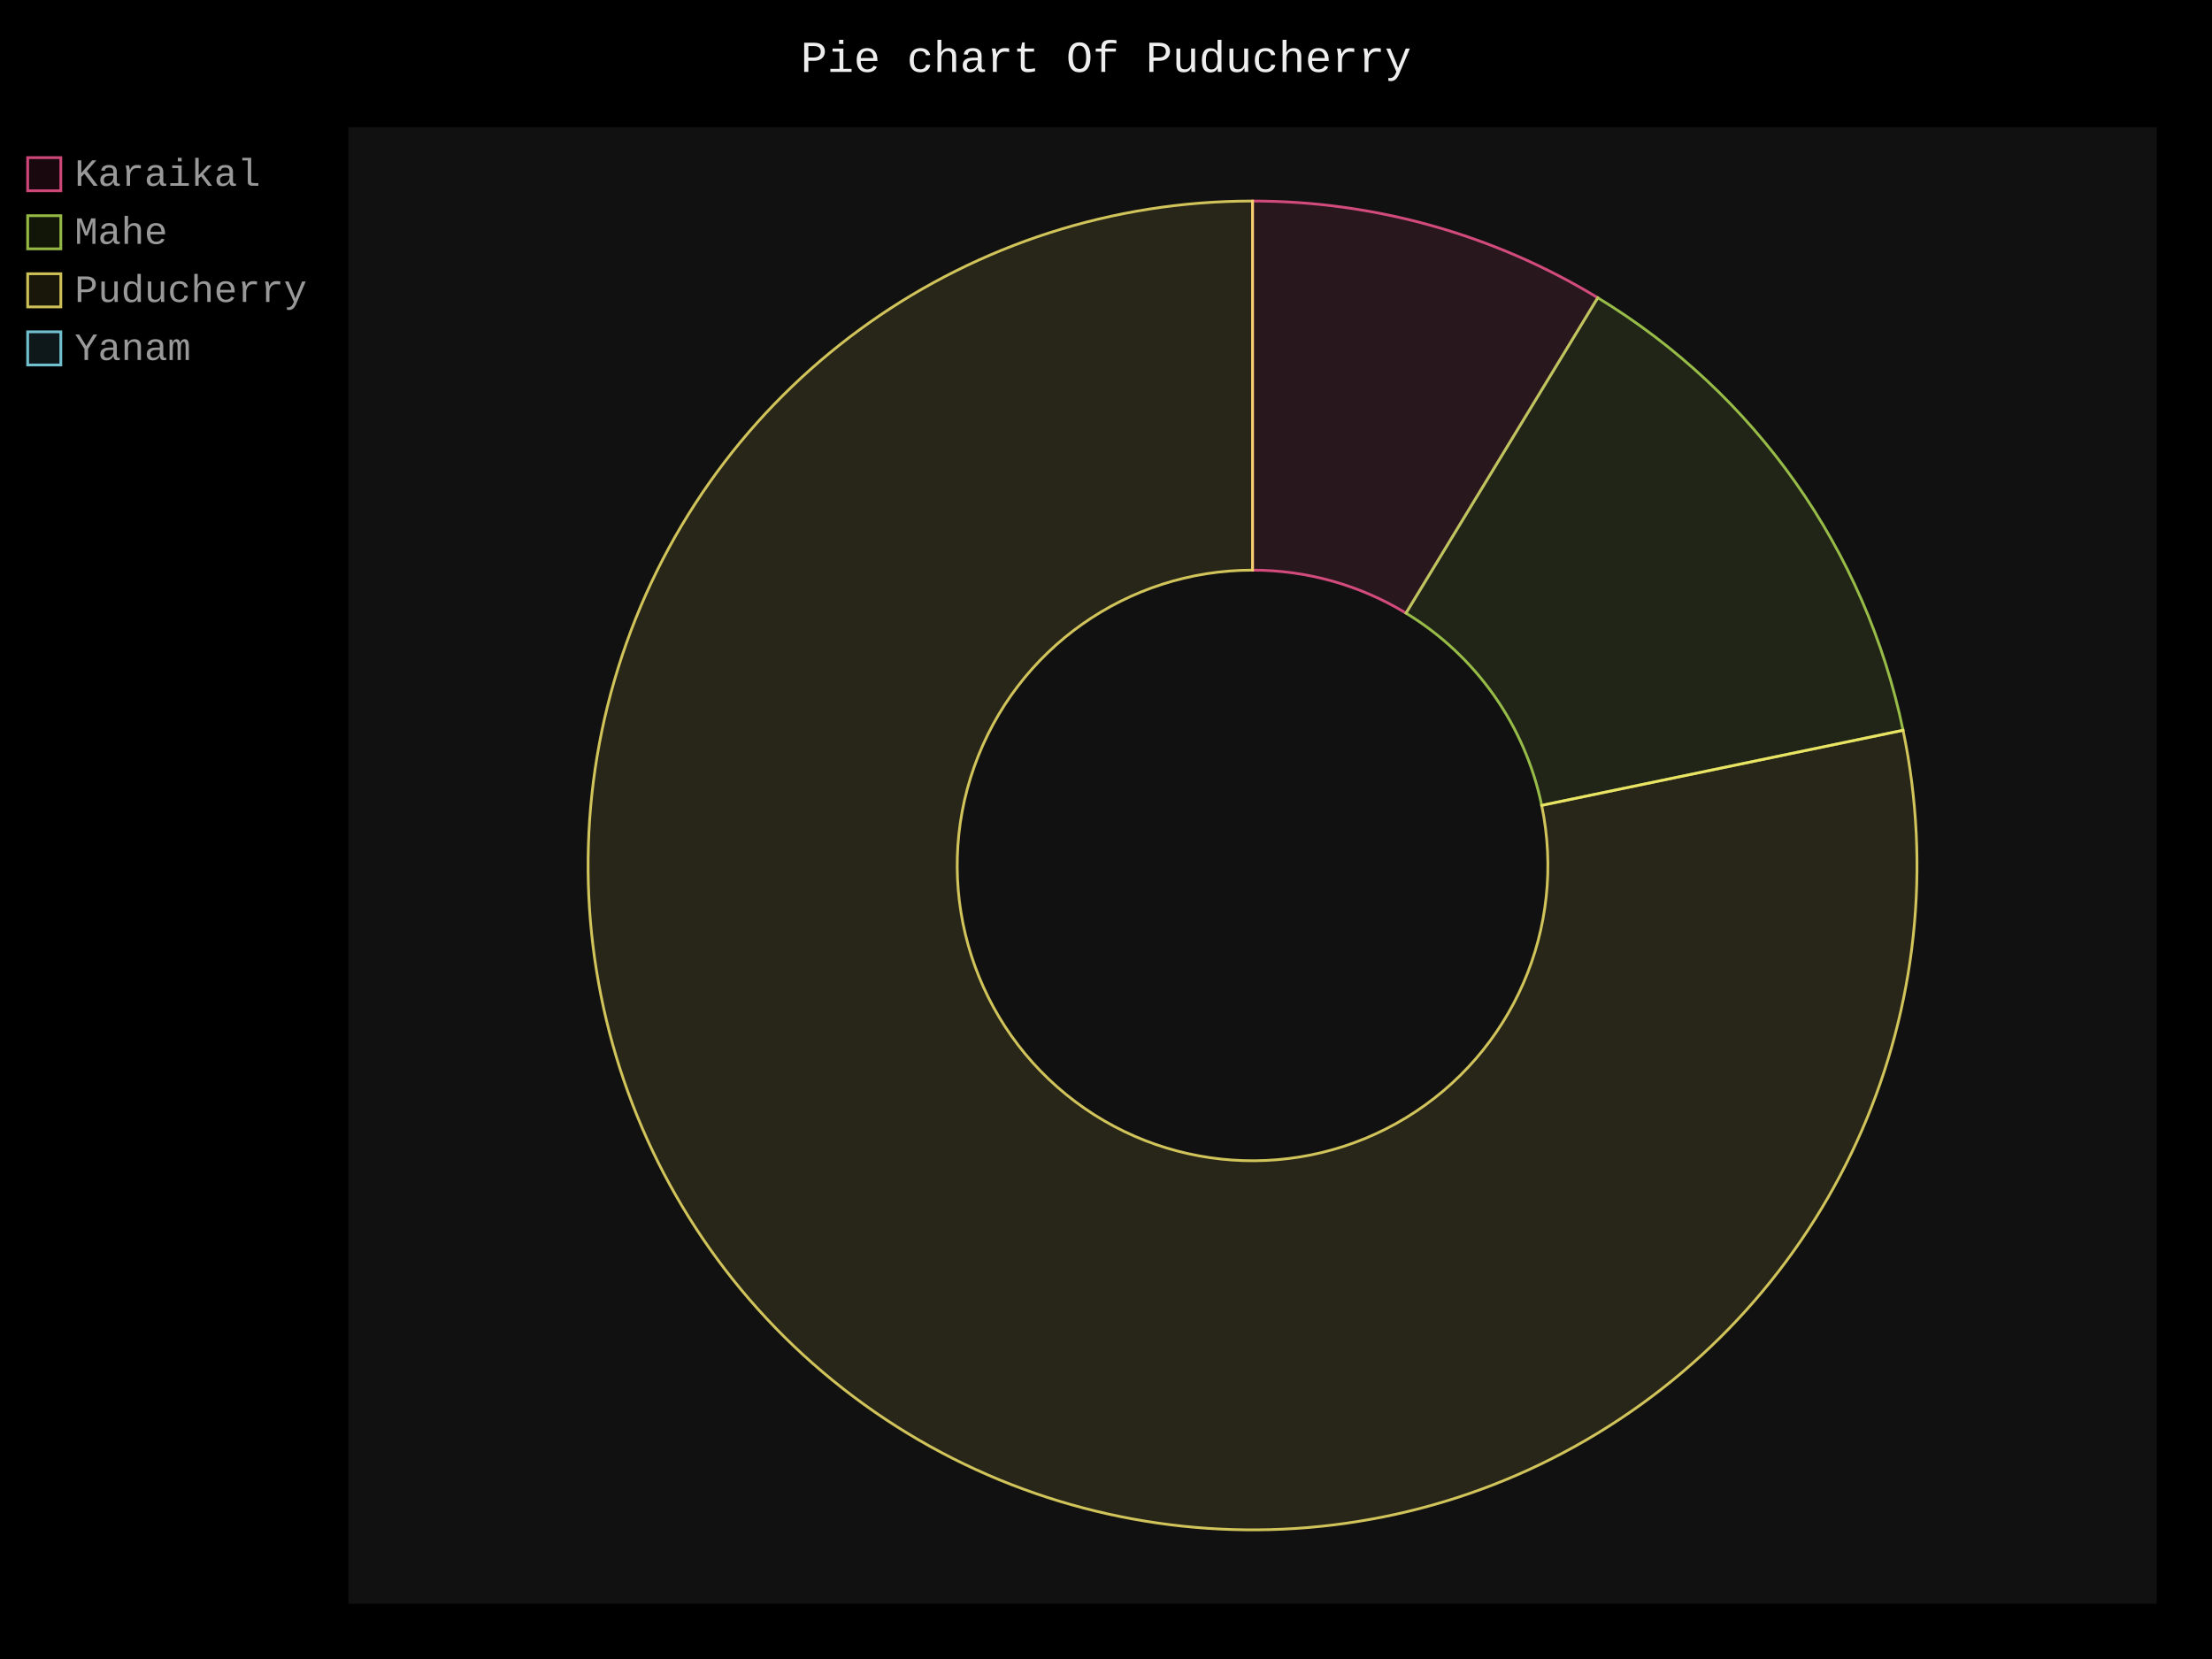
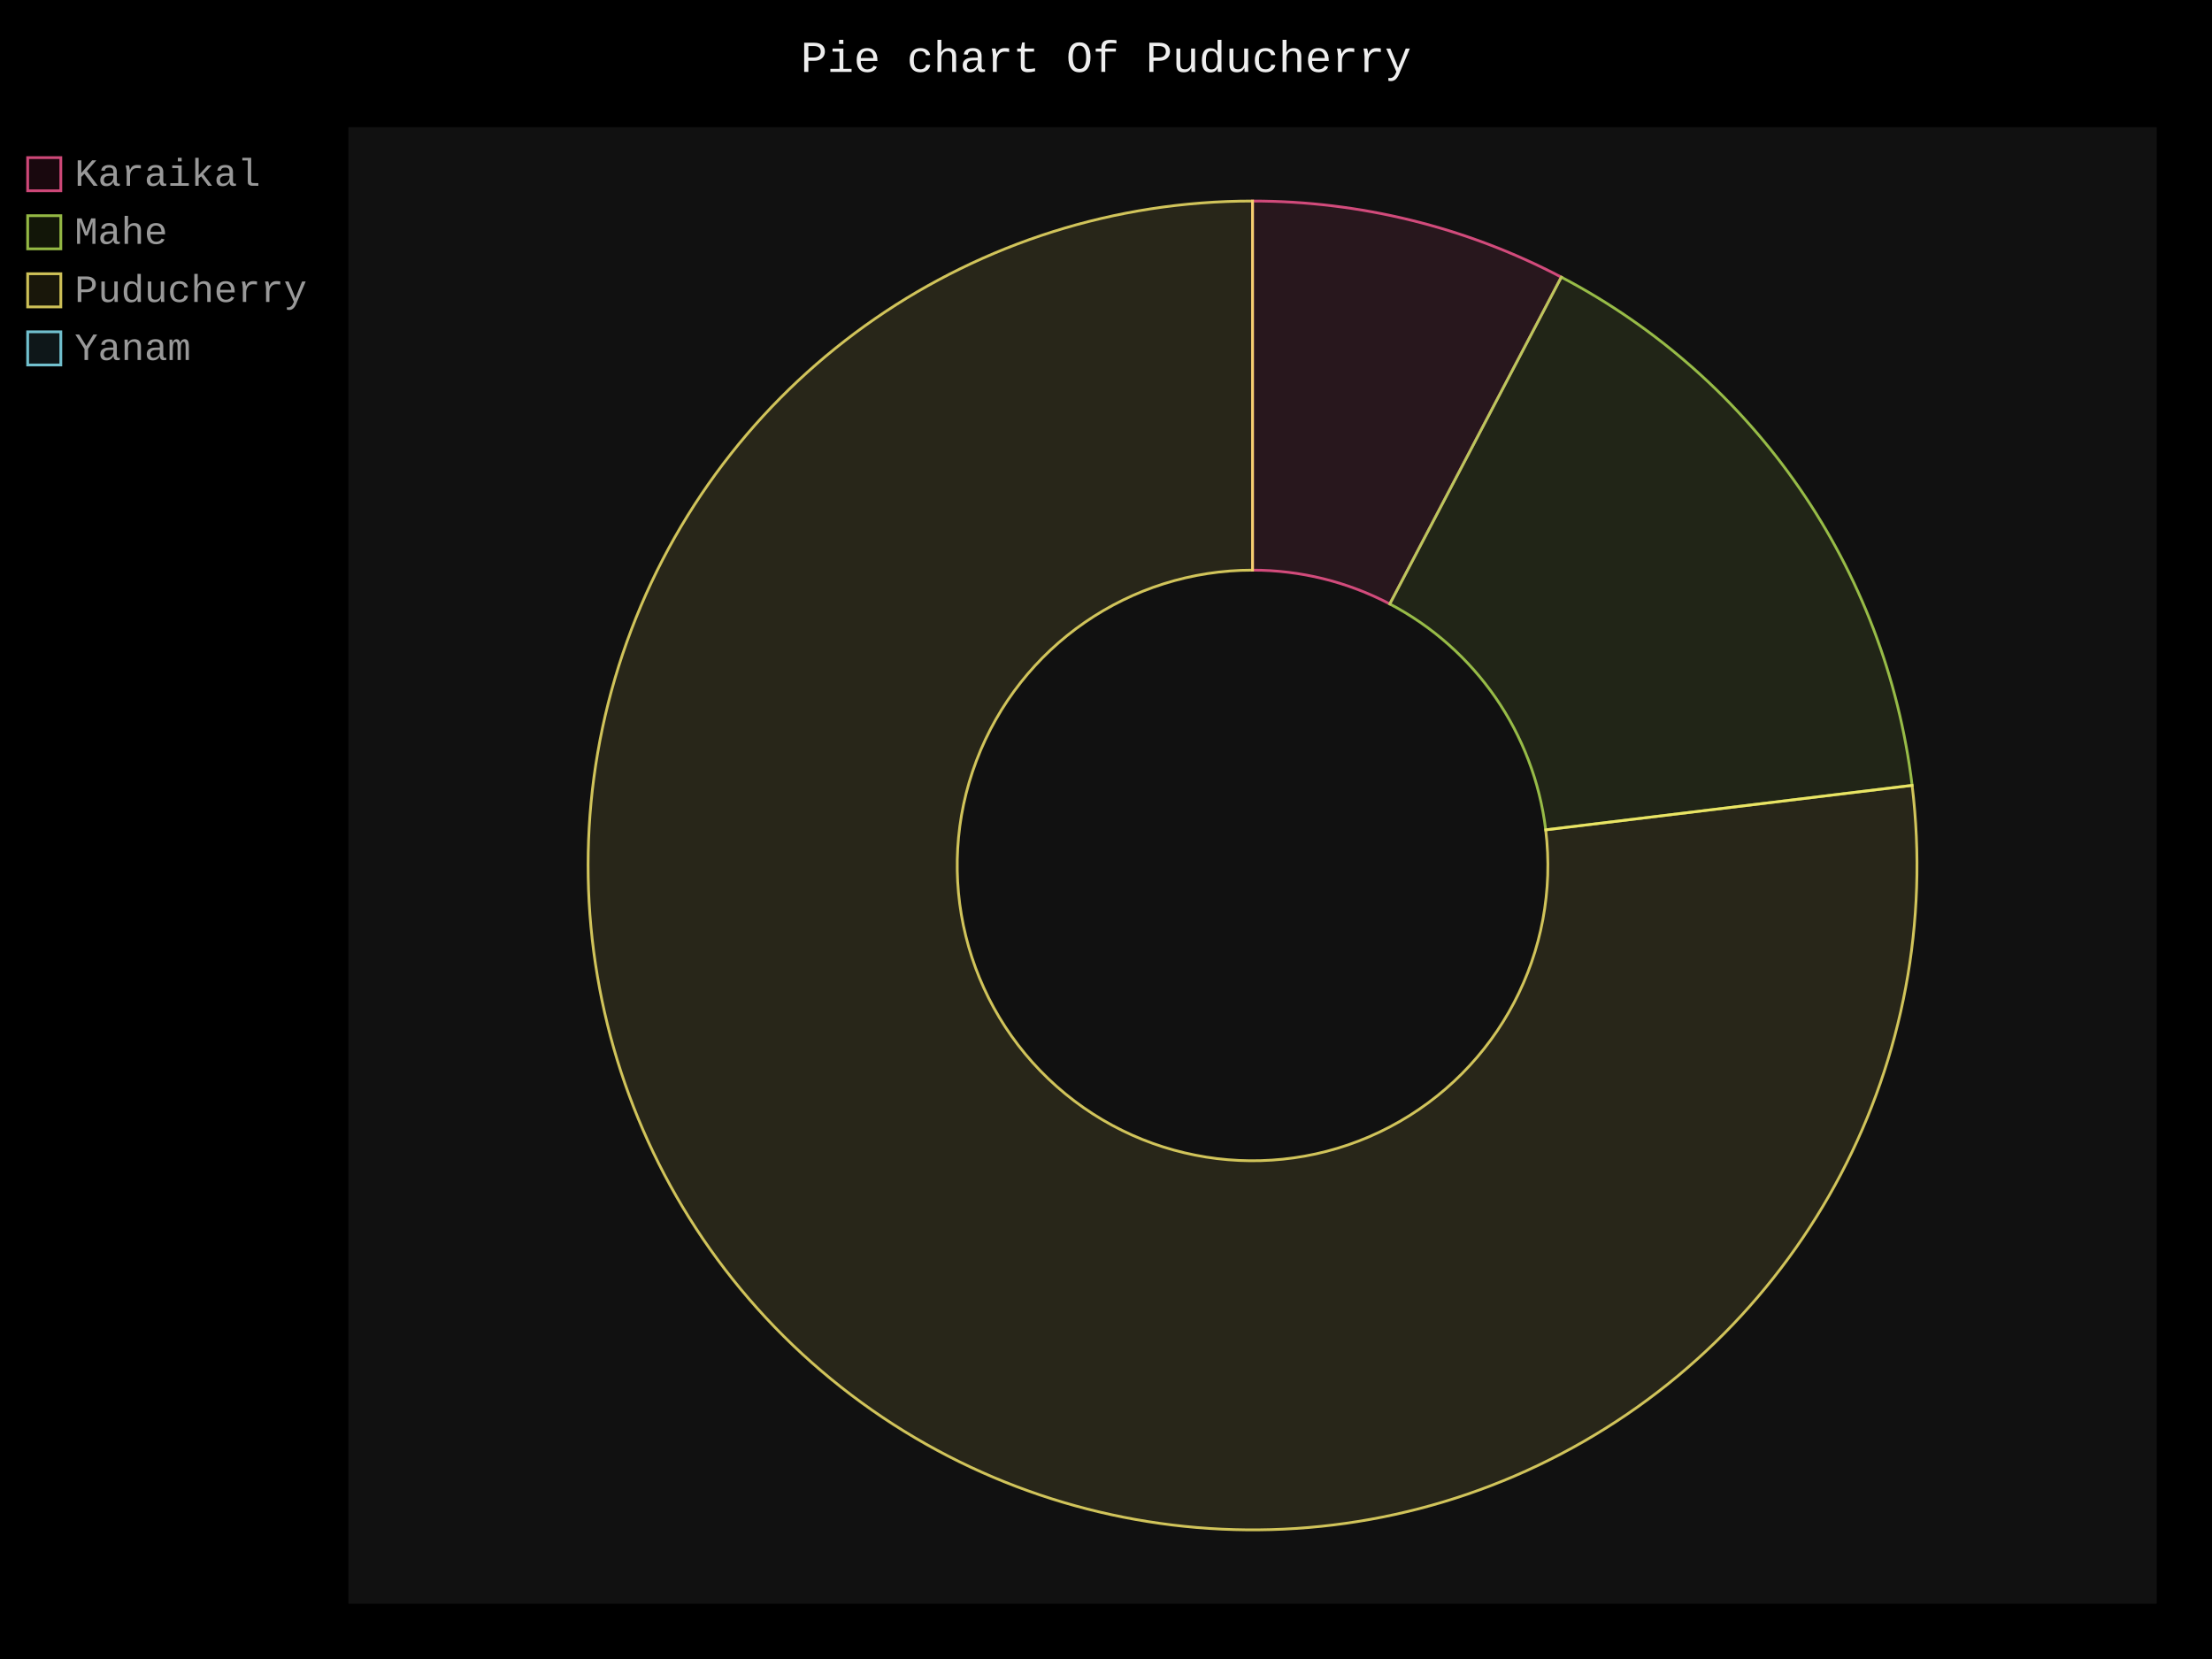
- <svg xmlns="http://www.w3.org/2000/svg" id="chart-ac9bff69-5a09-42fb-ac5b-9f8a5e31200f" class="pygal-chart" viewBox="0 0 800 600">
+ <svg xmlns="http://www.w3.org/2000/svg" id="chart-645aea20-7247-48a4-b67c-936a09c891e3" class="pygal-chart" viewBox="0 0 800 600">
  <defs>
-     <style type="text/css">#chart-ac9bff69-5a09-42fb-ac5b-9f8a5e31200f{-webkit-user-select:none;-webkit-font-smoothing:antialiased;font-family:Consolas,"Liberation Mono",Menlo,Courier,monospace}#chart-ac9bff69-5a09-42fb-ac5b-9f8a5e31200f .title{font-family:Consolas,"Liberation Mono",Menlo,Courier,monospace;font-size:16px}#chart-ac9bff69-5a09-42fb-ac5b-9f8a5e31200f .legends .legend text{font-family:Consolas,"Liberation Mono",Menlo,Courier,monospace;font-size:14px}#chart-ac9bff69-5a09-42fb-ac5b-9f8a5e31200f .axis text{font-family:Consolas,"Liberation Mono",Menlo,Courier,monospace;font-size:10px}#chart-ac9bff69-5a09-42fb-ac5b-9f8a5e31200f .axis text.major{font-family:Consolas,"Liberation Mono",Menlo,Courier,monospace;font-size:10px}#chart-ac9bff69-5a09-42fb-ac5b-9f8a5e31200f .text-overlay text.value{font-family:Consolas,"Liberation Mono",Menlo,Courier,monospace;font-size:16px}#chart-ac9bff69-5a09-42fb-ac5b-9f8a5e31200f .text-overlay text.label{font-family:Consolas,"Liberation Mono",Menlo,Courier,monospace;font-size:10px}#chart-ac9bff69-5a09-42fb-ac5b-9f8a5e31200f .tooltip{font-family:Consolas,"Liberation Mono",Menlo,Courier,monospace;font-size:14px}#chart-ac9bff69-5a09-42fb-ac5b-9f8a5e31200f text.no_data{font-family:Consolas,"Liberation Mono",Menlo,Courier,monospace;font-size:64px}
- #chart-ac9bff69-5a09-42fb-ac5b-9f8a5e31200f{background-color:black}#chart-ac9bff69-5a09-42fb-ac5b-9f8a5e31200f path,#chart-ac9bff69-5a09-42fb-ac5b-9f8a5e31200f line,#chart-ac9bff69-5a09-42fb-ac5b-9f8a5e31200f rect,#chart-ac9bff69-5a09-42fb-ac5b-9f8a5e31200f circle{-webkit-transition:1s ease-out;-moz-transition:1s ease-out;transition:1s ease-out}#chart-ac9bff69-5a09-42fb-ac5b-9f8a5e31200f .graph &gt; .background{fill:black}#chart-ac9bff69-5a09-42fb-ac5b-9f8a5e31200f .plot &gt; .background{fill:#111}#chart-ac9bff69-5a09-42fb-ac5b-9f8a5e31200f .graph{fill:#999}#chart-ac9bff69-5a09-42fb-ac5b-9f8a5e31200f text.no_data{fill:#eee}#chart-ac9bff69-5a09-42fb-ac5b-9f8a5e31200f .title{fill:#eee}#chart-ac9bff69-5a09-42fb-ac5b-9f8a5e31200f .legends .legend text{fill:#999}#chart-ac9bff69-5a09-42fb-ac5b-9f8a5e31200f .legends .legend:hover text{fill:#eee}#chart-ac9bff69-5a09-42fb-ac5b-9f8a5e31200f .axis .line{stroke:#eee}#chart-ac9bff69-5a09-42fb-ac5b-9f8a5e31200f .axis .guide.line{stroke:#555}#chart-ac9bff69-5a09-42fb-ac5b-9f8a5e31200f .axis .major.line{stroke:#999}#chart-ac9bff69-5a09-42fb-ac5b-9f8a5e31200f .axis text.major{fill:#eee}#chart-ac9bff69-5a09-42fb-ac5b-9f8a5e31200f .axis.y .guides:hover .guide.line,#chart-ac9bff69-5a09-42fb-ac5b-9f8a5e31200f .line-graph .axis.x .guides:hover .guide.line,#chart-ac9bff69-5a09-42fb-ac5b-9f8a5e31200f .stackedline-graph .axis.x .guides:hover .guide.line,#chart-ac9bff69-5a09-42fb-ac5b-9f8a5e31200f .xy-graph .axis.x .guides:hover .guide.line{stroke:#eee}#chart-ac9bff69-5a09-42fb-ac5b-9f8a5e31200f .axis .guides:hover text{fill:#eee}#chart-ac9bff69-5a09-42fb-ac5b-9f8a5e31200f .reactive{fill-opacity:.1;stroke-opacity:.8}#chart-ac9bff69-5a09-42fb-ac5b-9f8a5e31200f .ci{stroke:#999}#chart-ac9bff69-5a09-42fb-ac5b-9f8a5e31200f .reactive.active,#chart-ac9bff69-5a09-42fb-ac5b-9f8a5e31200f .active .reactive{fill-opacity:.75;stroke-opacity:.9;stroke-width:4}#chart-ac9bff69-5a09-42fb-ac5b-9f8a5e31200f .ci .reactive.active{stroke-width:1.5}#chart-ac9bff69-5a09-42fb-ac5b-9f8a5e31200f .series text{fill:#eee}#chart-ac9bff69-5a09-42fb-ac5b-9f8a5e31200f .tooltip rect{fill:#111;stroke:#eee;-webkit-transition:opacity 1s ease-out;-moz-transition:opacity 1s ease-out;transition:opacity 1s ease-out}#chart-ac9bff69-5a09-42fb-ac5b-9f8a5e31200f .tooltip .label{fill:#999}#chart-ac9bff69-5a09-42fb-ac5b-9f8a5e31200f .tooltip .label{fill:#999}#chart-ac9bff69-5a09-42fb-ac5b-9f8a5e31200f .tooltip .legend{font-size:.8em;fill:#555}#chart-ac9bff69-5a09-42fb-ac5b-9f8a5e31200f .tooltip .x_label{font-size:.6em;fill:#eee}#chart-ac9bff69-5a09-42fb-ac5b-9f8a5e31200f .tooltip .xlink{font-size:.5em;text-decoration:underline}#chart-ac9bff69-5a09-42fb-ac5b-9f8a5e31200f .tooltip .value{font-size:1.5em}#chart-ac9bff69-5a09-42fb-ac5b-9f8a5e31200f .bound{font-size:.5em}#chart-ac9bff69-5a09-42fb-ac5b-9f8a5e31200f .max-value{font-size:.75em;fill:#555}#chart-ac9bff69-5a09-42fb-ac5b-9f8a5e31200f .map-element{fill:#111;stroke:#555 !important}#chart-ac9bff69-5a09-42fb-ac5b-9f8a5e31200f .map-element .reactive{fill-opacity:inherit;stroke-opacity:inherit}#chart-ac9bff69-5a09-42fb-ac5b-9f8a5e31200f .color-0,#chart-ac9bff69-5a09-42fb-ac5b-9f8a5e31200f .color-0 a:visited{stroke:#ff5995;fill:#ff5995}#chart-ac9bff69-5a09-42fb-ac5b-9f8a5e31200f .color-1,#chart-ac9bff69-5a09-42fb-ac5b-9f8a5e31200f .color-1 a:visited{stroke:#b6e354;fill:#b6e354}#chart-ac9bff69-5a09-42fb-ac5b-9f8a5e31200f .color-2,#chart-ac9bff69-5a09-42fb-ac5b-9f8a5e31200f .color-2 a:visited{stroke:#feed6c;fill:#feed6c}#chart-ac9bff69-5a09-42fb-ac5b-9f8a5e31200f .color-3,#chart-ac9bff69-5a09-42fb-ac5b-9f8a5e31200f .color-3 a:visited{stroke:#8cedff;fill:#8cedff}#chart-ac9bff69-5a09-42fb-ac5b-9f8a5e31200f .text-overlay .color-0 text{fill:black}#chart-ac9bff69-5a09-42fb-ac5b-9f8a5e31200f .text-overlay .color-1 text{fill:black}#chart-ac9bff69-5a09-42fb-ac5b-9f8a5e31200f .text-overlay .color-2 text{fill:black}#chart-ac9bff69-5a09-42fb-ac5b-9f8a5e31200f .text-overlay .color-3 text{fill:black}
- #chart-ac9bff69-5a09-42fb-ac5b-9f8a5e31200f text.no_data{text-anchor:middle}#chart-ac9bff69-5a09-42fb-ac5b-9f8a5e31200f .guide.line{fill:none}#chart-ac9bff69-5a09-42fb-ac5b-9f8a5e31200f .centered{text-anchor:middle}#chart-ac9bff69-5a09-42fb-ac5b-9f8a5e31200f .title{text-anchor:middle}#chart-ac9bff69-5a09-42fb-ac5b-9f8a5e31200f .legends .legend text{fill-opacity:1}#chart-ac9bff69-5a09-42fb-ac5b-9f8a5e31200f .axis.x text{text-anchor:middle}#chart-ac9bff69-5a09-42fb-ac5b-9f8a5e31200f .axis.x:not(.web) text[transform]{text-anchor:start}#chart-ac9bff69-5a09-42fb-ac5b-9f8a5e31200f .axis.x:not(.web) text[transform].backwards{text-anchor:end}#chart-ac9bff69-5a09-42fb-ac5b-9f8a5e31200f .axis.y text{text-anchor:end}#chart-ac9bff69-5a09-42fb-ac5b-9f8a5e31200f .axis.y text[transform].backwards{text-anchor:start}#chart-ac9bff69-5a09-42fb-ac5b-9f8a5e31200f .axis.y2 text{text-anchor:start}#chart-ac9bff69-5a09-42fb-ac5b-9f8a5e31200f .axis.y2 text[transform].backwards{text-anchor:end}#chart-ac9bff69-5a09-42fb-ac5b-9f8a5e31200f .axis .guide.line{stroke-dasharray:4,4}#chart-ac9bff69-5a09-42fb-ac5b-9f8a5e31200f .axis .major.guide.line{stroke-dasharray:6,6}#chart-ac9bff69-5a09-42fb-ac5b-9f8a5e31200f .horizontal .axis.y .guide.line,#chart-ac9bff69-5a09-42fb-ac5b-9f8a5e31200f .horizontal .axis.y2 .guide.line,#chart-ac9bff69-5a09-42fb-ac5b-9f8a5e31200f .vertical .axis.x .guide.line{opacity:0}#chart-ac9bff69-5a09-42fb-ac5b-9f8a5e31200f .horizontal .axis.always_show .guide.line,#chart-ac9bff69-5a09-42fb-ac5b-9f8a5e31200f .vertical .axis.always_show .guide.line{opacity:1 !important}#chart-ac9bff69-5a09-42fb-ac5b-9f8a5e31200f .axis.y .guides:hover .guide.line,#chart-ac9bff69-5a09-42fb-ac5b-9f8a5e31200f .axis.y2 .guides:hover .guide.line,#chart-ac9bff69-5a09-42fb-ac5b-9f8a5e31200f .axis.x .guides:hover .guide.line{opacity:1}#chart-ac9bff69-5a09-42fb-ac5b-9f8a5e31200f .axis .guides:hover text{opacity:1}#chart-ac9bff69-5a09-42fb-ac5b-9f8a5e31200f .nofill{fill:none}#chart-ac9bff69-5a09-42fb-ac5b-9f8a5e31200f .subtle-fill{fill-opacity:.2}#chart-ac9bff69-5a09-42fb-ac5b-9f8a5e31200f .dot{stroke-width:1px;fill-opacity:1}#chart-ac9bff69-5a09-42fb-ac5b-9f8a5e31200f .dot.active{stroke-width:5px}#chart-ac9bff69-5a09-42fb-ac5b-9f8a5e31200f .dot.negative{fill:transparent}#chart-ac9bff69-5a09-42fb-ac5b-9f8a5e31200f text,#chart-ac9bff69-5a09-42fb-ac5b-9f8a5e31200f tspan{stroke:none !important}#chart-ac9bff69-5a09-42fb-ac5b-9f8a5e31200f .series text.active{opacity:1}#chart-ac9bff69-5a09-42fb-ac5b-9f8a5e31200f .tooltip rect{fill-opacity:.95;stroke-width:.5}#chart-ac9bff69-5a09-42fb-ac5b-9f8a5e31200f .tooltip text{fill-opacity:1}#chart-ac9bff69-5a09-42fb-ac5b-9f8a5e31200f .showable{visibility:hidden}#chart-ac9bff69-5a09-42fb-ac5b-9f8a5e31200f .showable.shown{visibility:visible}#chart-ac9bff69-5a09-42fb-ac5b-9f8a5e31200f .gauge-background{fill:rgba(229,229,229,1);stroke:none}#chart-ac9bff69-5a09-42fb-ac5b-9f8a5e31200f .bg-lines{stroke:black;stroke-width:2px}</style>
+     <style type="text/css">#chart-645aea20-7247-48a4-b67c-936a09c891e3{-webkit-user-select:none;-webkit-font-smoothing:antialiased;font-family:Consolas,"Liberation Mono",Menlo,Courier,monospace}#chart-645aea20-7247-48a4-b67c-936a09c891e3 .title{font-family:Consolas,"Liberation Mono",Menlo,Courier,monospace;font-size:16px}#chart-645aea20-7247-48a4-b67c-936a09c891e3 .legends .legend text{font-family:Consolas,"Liberation Mono",Menlo,Courier,monospace;font-size:14px}#chart-645aea20-7247-48a4-b67c-936a09c891e3 .axis text{font-family:Consolas,"Liberation Mono",Menlo,Courier,monospace;font-size:10px}#chart-645aea20-7247-48a4-b67c-936a09c891e3 .axis text.major{font-family:Consolas,"Liberation Mono",Menlo,Courier,monospace;font-size:10px}#chart-645aea20-7247-48a4-b67c-936a09c891e3 .text-overlay text.value{font-family:Consolas,"Liberation Mono",Menlo,Courier,monospace;font-size:16px}#chart-645aea20-7247-48a4-b67c-936a09c891e3 .text-overlay text.label{font-family:Consolas,"Liberation Mono",Menlo,Courier,monospace;font-size:10px}#chart-645aea20-7247-48a4-b67c-936a09c891e3 .tooltip{font-family:Consolas,"Liberation Mono",Menlo,Courier,monospace;font-size:14px}#chart-645aea20-7247-48a4-b67c-936a09c891e3 text.no_data{font-family:Consolas,"Liberation Mono",Menlo,Courier,monospace;font-size:64px}
+ #chart-645aea20-7247-48a4-b67c-936a09c891e3{background-color:black}#chart-645aea20-7247-48a4-b67c-936a09c891e3 path,#chart-645aea20-7247-48a4-b67c-936a09c891e3 line,#chart-645aea20-7247-48a4-b67c-936a09c891e3 rect,#chart-645aea20-7247-48a4-b67c-936a09c891e3 circle{-webkit-transition:1s ease-out;-moz-transition:1s ease-out;transition:1s ease-out}#chart-645aea20-7247-48a4-b67c-936a09c891e3 .graph &gt; .background{fill:black}#chart-645aea20-7247-48a4-b67c-936a09c891e3 .plot &gt; .background{fill:#111}#chart-645aea20-7247-48a4-b67c-936a09c891e3 .graph{fill:#999}#chart-645aea20-7247-48a4-b67c-936a09c891e3 text.no_data{fill:#eee}#chart-645aea20-7247-48a4-b67c-936a09c891e3 .title{fill:#eee}#chart-645aea20-7247-48a4-b67c-936a09c891e3 .legends .legend text{fill:#999}#chart-645aea20-7247-48a4-b67c-936a09c891e3 .legends .legend:hover text{fill:#eee}#chart-645aea20-7247-48a4-b67c-936a09c891e3 .axis .line{stroke:#eee}#chart-645aea20-7247-48a4-b67c-936a09c891e3 .axis .guide.line{stroke:#555}#chart-645aea20-7247-48a4-b67c-936a09c891e3 .axis .major.line{stroke:#999}#chart-645aea20-7247-48a4-b67c-936a09c891e3 .axis text.major{fill:#eee}#chart-645aea20-7247-48a4-b67c-936a09c891e3 .axis.y .guides:hover .guide.line,#chart-645aea20-7247-48a4-b67c-936a09c891e3 .line-graph .axis.x .guides:hover .guide.line,#chart-645aea20-7247-48a4-b67c-936a09c891e3 .stackedline-graph .axis.x .guides:hover .guide.line,#chart-645aea20-7247-48a4-b67c-936a09c891e3 .xy-graph .axis.x .guides:hover .guide.line{stroke:#eee}#chart-645aea20-7247-48a4-b67c-936a09c891e3 .axis .guides:hover text{fill:#eee}#chart-645aea20-7247-48a4-b67c-936a09c891e3 .reactive{fill-opacity:.1;stroke-opacity:.8}#chart-645aea20-7247-48a4-b67c-936a09c891e3 .ci{stroke:#999}#chart-645aea20-7247-48a4-b67c-936a09c891e3 .reactive.active,#chart-645aea20-7247-48a4-b67c-936a09c891e3 .active .reactive{fill-opacity:.75;stroke-opacity:.9;stroke-width:4}#chart-645aea20-7247-48a4-b67c-936a09c891e3 .ci .reactive.active{stroke-width:1.5}#chart-645aea20-7247-48a4-b67c-936a09c891e3 .series text{fill:#eee}#chart-645aea20-7247-48a4-b67c-936a09c891e3 .tooltip rect{fill:#111;stroke:#eee;-webkit-transition:opacity 1s ease-out;-moz-transition:opacity 1s ease-out;transition:opacity 1s ease-out}#chart-645aea20-7247-48a4-b67c-936a09c891e3 .tooltip .label{fill:#999}#chart-645aea20-7247-48a4-b67c-936a09c891e3 .tooltip .label{fill:#999}#chart-645aea20-7247-48a4-b67c-936a09c891e3 .tooltip .legend{font-size:.8em;fill:#555}#chart-645aea20-7247-48a4-b67c-936a09c891e3 .tooltip .x_label{font-size:.6em;fill:#eee}#chart-645aea20-7247-48a4-b67c-936a09c891e3 .tooltip .xlink{font-size:.5em;text-decoration:underline}#chart-645aea20-7247-48a4-b67c-936a09c891e3 .tooltip .value{font-size:1.5em}#chart-645aea20-7247-48a4-b67c-936a09c891e3 .bound{font-size:.5em}#chart-645aea20-7247-48a4-b67c-936a09c891e3 .max-value{font-size:.75em;fill:#555}#chart-645aea20-7247-48a4-b67c-936a09c891e3 .map-element{fill:#111;stroke:#555 !important}#chart-645aea20-7247-48a4-b67c-936a09c891e3 .map-element .reactive{fill-opacity:inherit;stroke-opacity:inherit}#chart-645aea20-7247-48a4-b67c-936a09c891e3 .color-0,#chart-645aea20-7247-48a4-b67c-936a09c891e3 .color-0 a:visited{stroke:#ff5995;fill:#ff5995}#chart-645aea20-7247-48a4-b67c-936a09c891e3 .color-1,#chart-645aea20-7247-48a4-b67c-936a09c891e3 .color-1 a:visited{stroke:#b6e354;fill:#b6e354}#chart-645aea20-7247-48a4-b67c-936a09c891e3 .color-2,#chart-645aea20-7247-48a4-b67c-936a09c891e3 .color-2 a:visited{stroke:#feed6c;fill:#feed6c}#chart-645aea20-7247-48a4-b67c-936a09c891e3 .color-3,#chart-645aea20-7247-48a4-b67c-936a09c891e3 .color-3 a:visited{stroke:#8cedff;fill:#8cedff}#chart-645aea20-7247-48a4-b67c-936a09c891e3 .text-overlay .color-0 text{fill:black}#chart-645aea20-7247-48a4-b67c-936a09c891e3 .text-overlay .color-1 text{fill:black}#chart-645aea20-7247-48a4-b67c-936a09c891e3 .text-overlay .color-2 text{fill:black}#chart-645aea20-7247-48a4-b67c-936a09c891e3 .text-overlay .color-3 text{fill:black}
+ #chart-645aea20-7247-48a4-b67c-936a09c891e3 text.no_data{text-anchor:middle}#chart-645aea20-7247-48a4-b67c-936a09c891e3 .guide.line{fill:none}#chart-645aea20-7247-48a4-b67c-936a09c891e3 .centered{text-anchor:middle}#chart-645aea20-7247-48a4-b67c-936a09c891e3 .title{text-anchor:middle}#chart-645aea20-7247-48a4-b67c-936a09c891e3 .legends .legend text{fill-opacity:1}#chart-645aea20-7247-48a4-b67c-936a09c891e3 .axis.x text{text-anchor:middle}#chart-645aea20-7247-48a4-b67c-936a09c891e3 .axis.x:not(.web) text[transform]{text-anchor:start}#chart-645aea20-7247-48a4-b67c-936a09c891e3 .axis.x:not(.web) text[transform].backwards{text-anchor:end}#chart-645aea20-7247-48a4-b67c-936a09c891e3 .axis.y text{text-anchor:end}#chart-645aea20-7247-48a4-b67c-936a09c891e3 .axis.y text[transform].backwards{text-anchor:start}#chart-645aea20-7247-48a4-b67c-936a09c891e3 .axis.y2 text{text-anchor:start}#chart-645aea20-7247-48a4-b67c-936a09c891e3 .axis.y2 text[transform].backwards{text-anchor:end}#chart-645aea20-7247-48a4-b67c-936a09c891e3 .axis .guide.line{stroke-dasharray:4,4}#chart-645aea20-7247-48a4-b67c-936a09c891e3 .axis .major.guide.line{stroke-dasharray:6,6}#chart-645aea20-7247-48a4-b67c-936a09c891e3 .horizontal .axis.y .guide.line,#chart-645aea20-7247-48a4-b67c-936a09c891e3 .horizontal .axis.y2 .guide.line,#chart-645aea20-7247-48a4-b67c-936a09c891e3 .vertical .axis.x .guide.line{opacity:0}#chart-645aea20-7247-48a4-b67c-936a09c891e3 .horizontal .axis.always_show .guide.line,#chart-645aea20-7247-48a4-b67c-936a09c891e3 .vertical .axis.always_show .guide.line{opacity:1 !important}#chart-645aea20-7247-48a4-b67c-936a09c891e3 .axis.y .guides:hover .guide.line,#chart-645aea20-7247-48a4-b67c-936a09c891e3 .axis.y2 .guides:hover .guide.line,#chart-645aea20-7247-48a4-b67c-936a09c891e3 .axis.x .guides:hover .guide.line{opacity:1}#chart-645aea20-7247-48a4-b67c-936a09c891e3 .axis .guides:hover text{opacity:1}#chart-645aea20-7247-48a4-b67c-936a09c891e3 .nofill{fill:none}#chart-645aea20-7247-48a4-b67c-936a09c891e3 .subtle-fill{fill-opacity:.2}#chart-645aea20-7247-48a4-b67c-936a09c891e3 .dot{stroke-width:1px;fill-opacity:1}#chart-645aea20-7247-48a4-b67c-936a09c891e3 .dot.active{stroke-width:5px}#chart-645aea20-7247-48a4-b67c-936a09c891e3 .dot.negative{fill:transparent}#chart-645aea20-7247-48a4-b67c-936a09c891e3 text,#chart-645aea20-7247-48a4-b67c-936a09c891e3 tspan{stroke:none !important}#chart-645aea20-7247-48a4-b67c-936a09c891e3 .series text.active{opacity:1}#chart-645aea20-7247-48a4-b67c-936a09c891e3 .tooltip rect{fill-opacity:.95;stroke-width:.5}#chart-645aea20-7247-48a4-b67c-936a09c891e3 .tooltip text{fill-opacity:1}#chart-645aea20-7247-48a4-b67c-936a09c891e3 .showable{visibility:hidden}#chart-645aea20-7247-48a4-b67c-936a09c891e3 .showable.shown{visibility:visible}#chart-645aea20-7247-48a4-b67c-936a09c891e3 .gauge-background{fill:rgba(229,229,229,1);stroke:none}#chart-645aea20-7247-48a4-b67c-936a09c891e3 .bg-lines{stroke:black;stroke-width:2px}</style>
  </defs>
  <g class="graph pie-graph vertical">
    <rect class="background" height="600" width="800" x="0" y="0" />
    <g class="plot" transform="translate(126, 46)">
      <rect class="background" height="534" width="654.0" x="0" y="0" />
      <g class="series serie-0 color-0">
        <g class="slices">
          <g class="slice">
-             <path class="slice reactive tooltip-trigger" d="M327 26.7 A240.3 240.3 0 0 1 451.856 61.683 L382.492 175.748 A106.8 106.8 0 0 0 327 160.2 z" />
+             <path class="slice reactive tooltip-trigger" d="M327 26.7 A240.3 240.3 0 0 1 438.673 54.225 L376.632 172.433 A106.8 106.8 0 0 0 327 160.2 z" />
          </g>
        </g>
      </g>
      <g class="series serie-1 color-1">
        <g class="slices">
          <g class="slice">
-             <path class="slice reactive tooltip-trigger" d="M451.856 61.683 A240.3 240.3 0 0 1 562.274 218.11 L431.566 245.271 A106.8 106.8 0 0 0 382.492 175.748 z" />
+             <path class="slice reactive tooltip-trigger" d="M438.673 54.225 A240.3 240.3 0 0 1 565.548 238.035 L433.021 254.127 A106.8 106.8 0 0 0 376.632 172.433 z" />
          </g>
        </g>
      </g>
      <g class="series serie-2 color-2">
        <g class="slices">
          <g class="slice">
-             <path class="slice reactive tooltip-trigger" d="M562.274 218.11 A240.3 240.3 0 1 1 327 26.7 L327 160.2 A106.8 106.8 0 1 0 431.566 245.271 z" />
+             <path class="slice reactive tooltip-trigger" d="M565.548 238.035 A240.3 240.3 0 1 1 327 26.7 L327 160.2 A106.8 106.8 0 1 0 433.021 254.127 z" />
          </g>
        </g>
      </g>
      <g class="series serie-3 color-3">
        <g class="slices">
          <g class="slice" />
        </g>
      </g>
    </g>
    <g class="titles">
      <text class="title plot_title" x="400.0" y="26">Pie chart Of Puducherry</text>
    </g>
    <g class="plot overlay" transform="translate(126, 46)">
      <g class="series serie-0 color-0" />
      <g class="series serie-1 color-1" />
      <g class="series serie-2 color-2" />
      <g class="series serie-3 color-3" />
    </g>
    <g class="plot text-overlay" transform="translate(126, 46)">
      <g class="series serie-0 color-0" />
      <g class="series serie-1 color-1" />
      <g class="series serie-2 color-2" />
      <g class="series serie-3 color-3" />
    </g>
    <g class="plot tooltip-overlay" transform="translate(126, 46)">
      <g class="tooltip" style="opacity: 0" transform="translate(0 0)">
        <rect class="tooltip-box" height="0" rx="0" ry="0" width="0" />
        <g class="text" />
      </g>
    </g>
    <g class="legends" transform="translate(10, 56)">
      <g class="legend reactive activate-serie" id="activate-serie-0">
        <rect class="color-0 reactive" height="12" width="12" x="0.0" y="1.0" />
        <text x="17.0" y="11.2">Karaikal</text>
      </g>
      <g class="legend reactive activate-serie" id="activate-serie-1">
        <rect class="color-1 reactive" height="12" width="12" x="0.0" y="22.0" />
        <text x="17.0" y="32.2">Mahe</text>
      </g>
      <g class="legend reactive activate-serie" id="activate-serie-2">
        <rect class="color-2 reactive" height="12" width="12" x="0.0" y="43.0" />
        <text x="17.0" y="53.2">Puducherry</text>
      </g>
      <g class="legend reactive activate-serie" id="activate-serie-3">
        <rect class="color-3 reactive" height="12" width="12" x="0.0" y="64.0" />
        <text x="17.0" y="74.2">Yanam</text>
      </g>
    </g>
    <g class="legends" transform="translate(790, 56)" />
  </g>
</svg>
